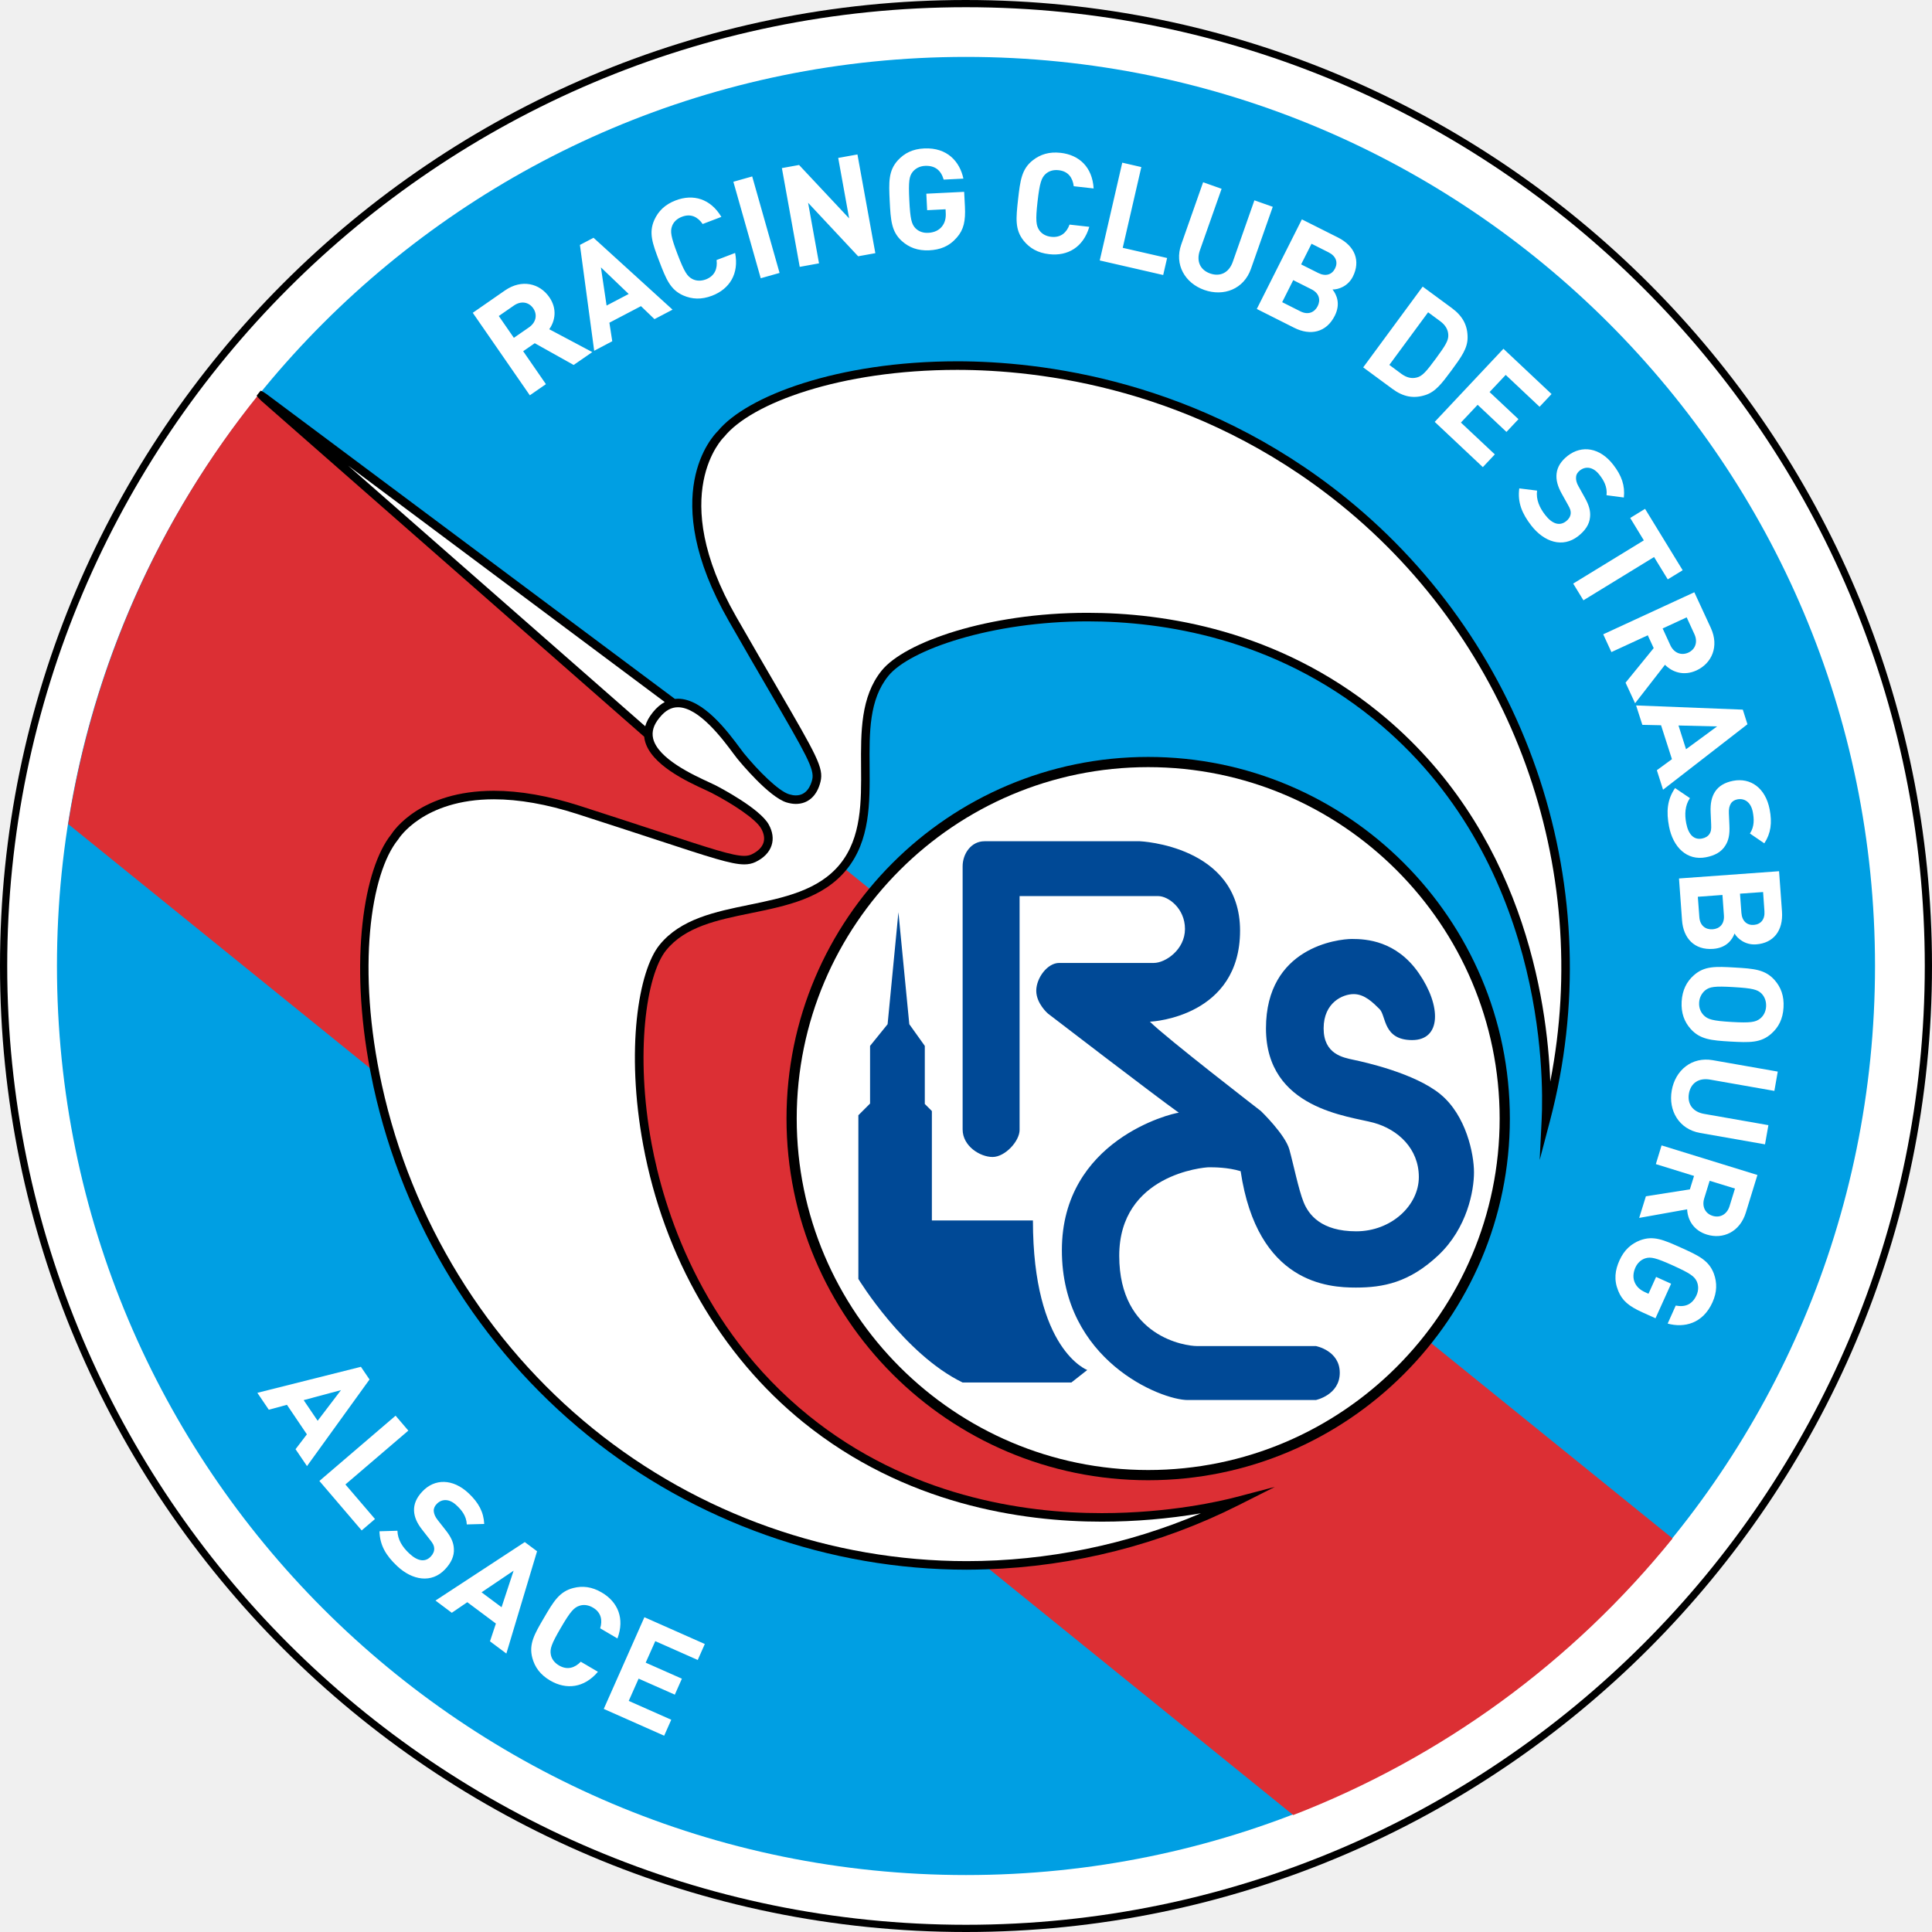
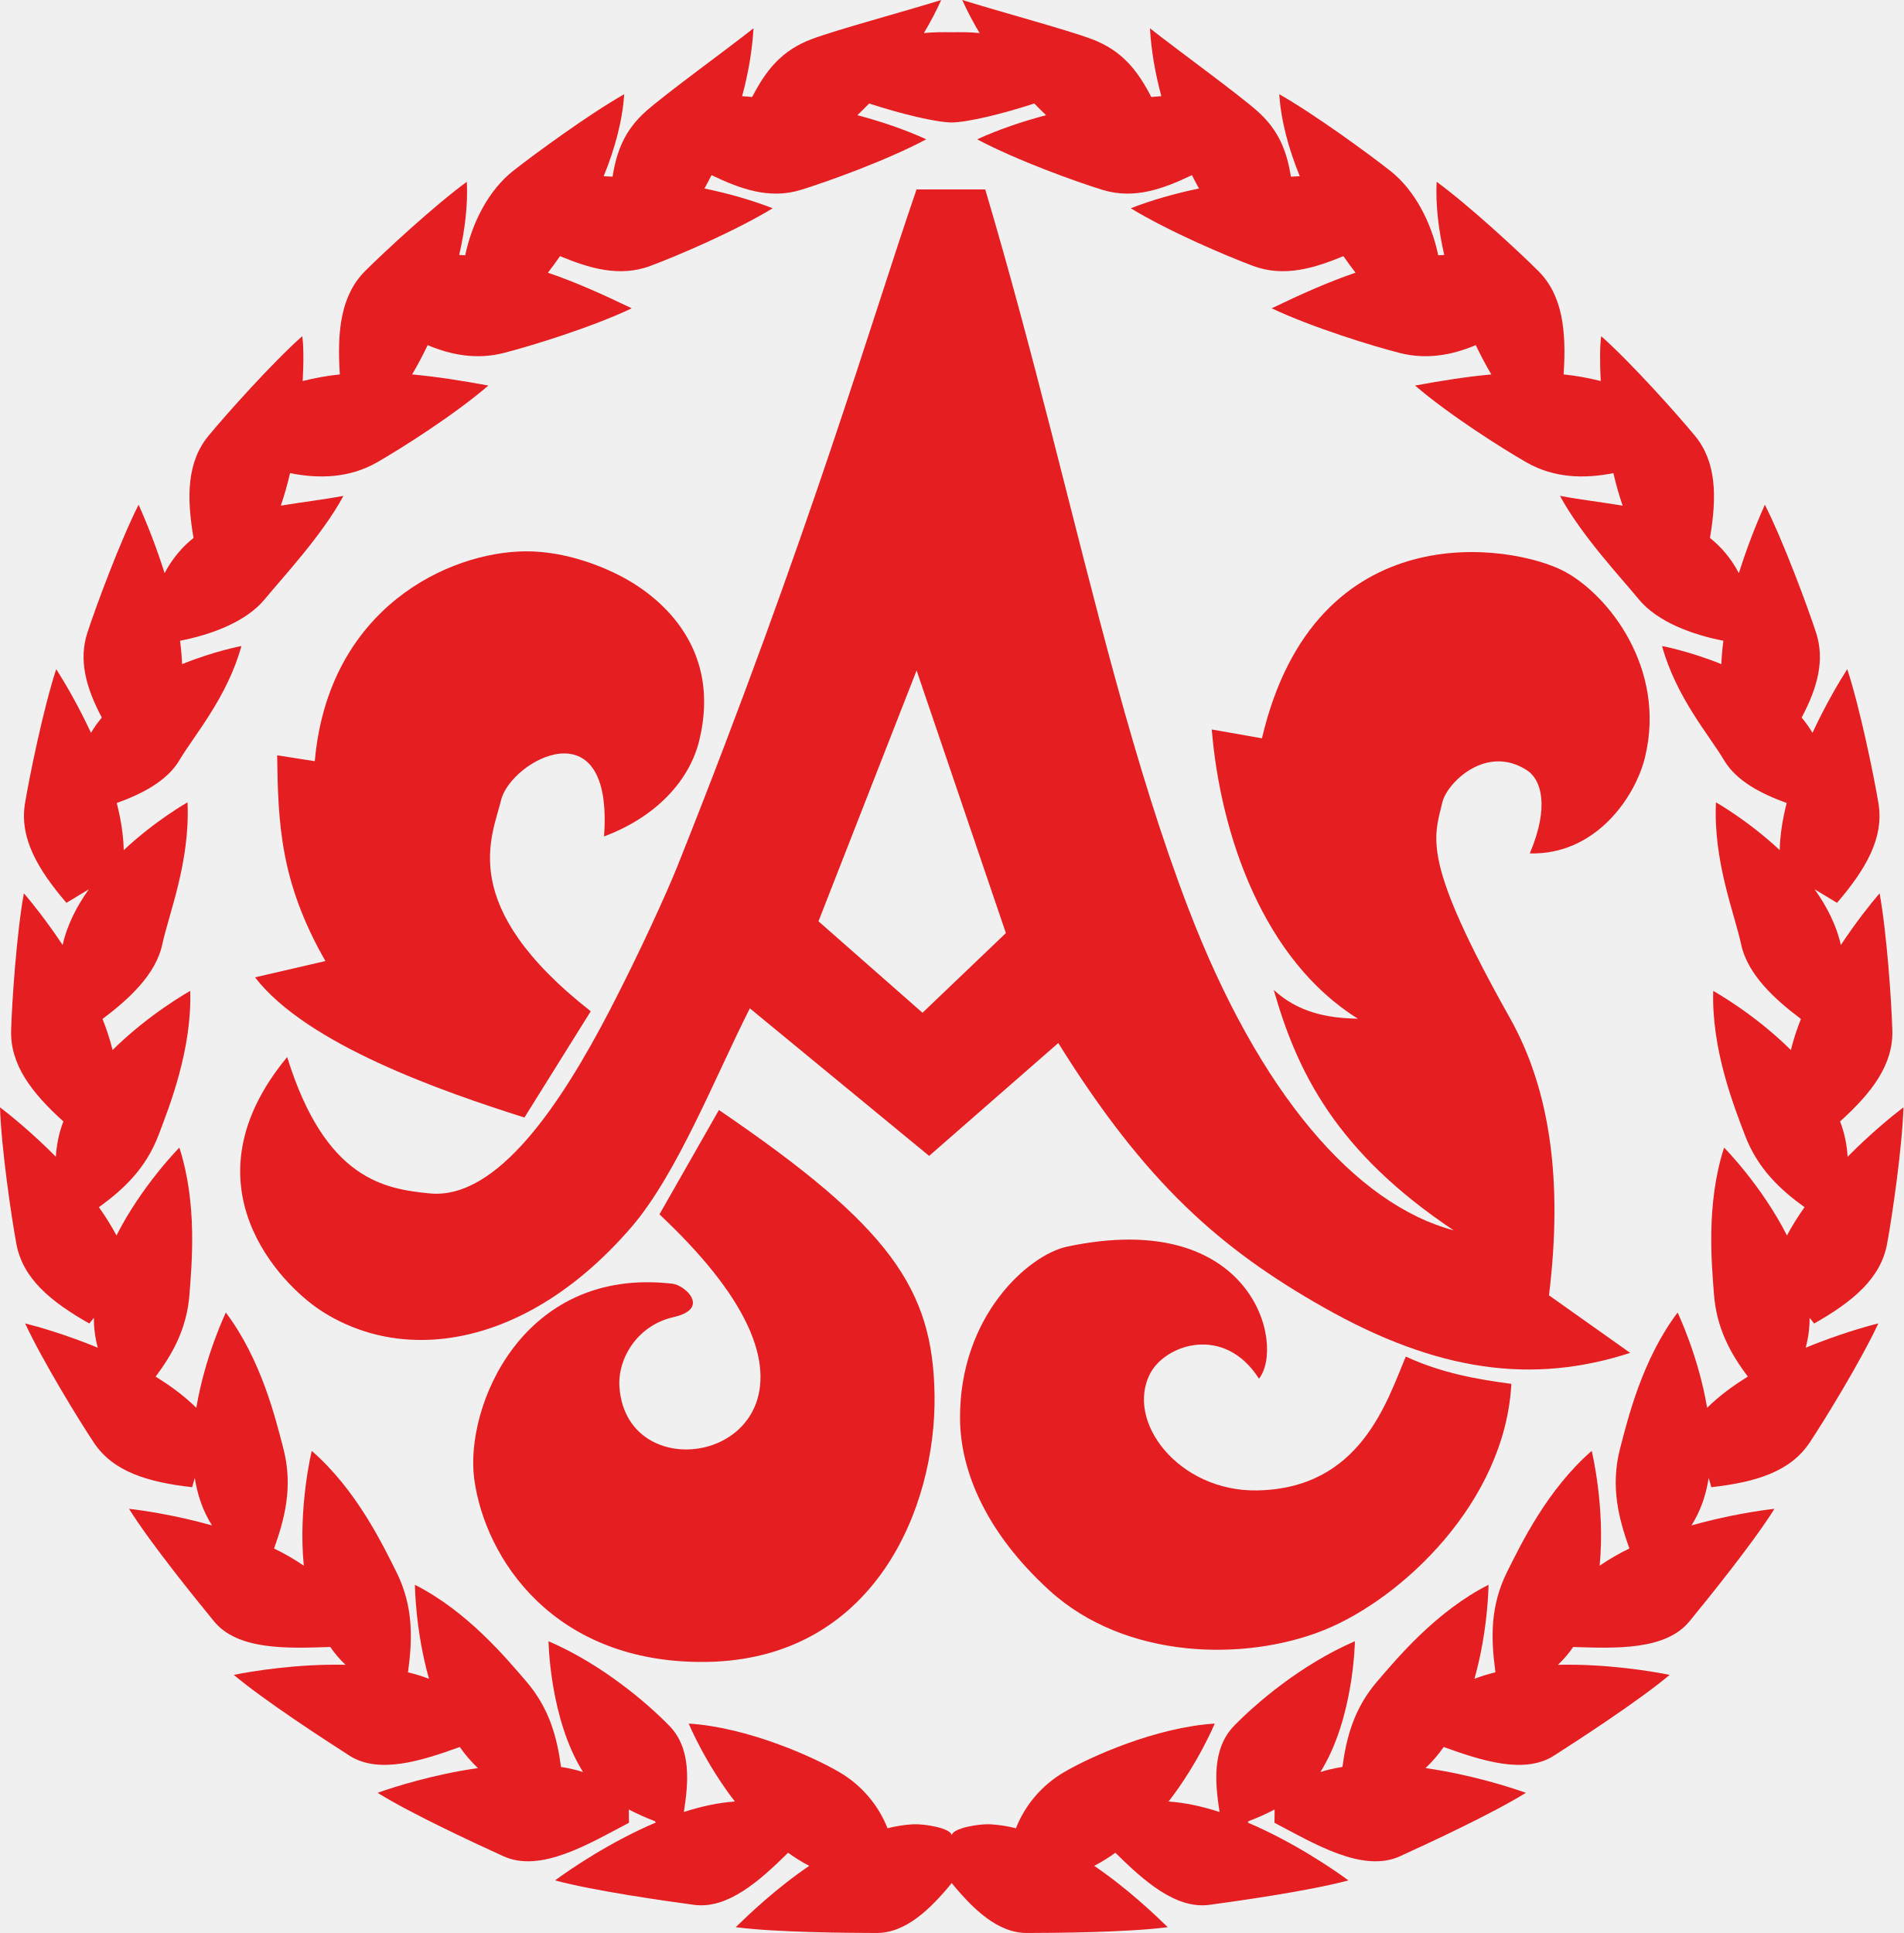
- <svg xmlns="http://www.w3.org/2000/svg" xml:space="preserve" viewBox="0 0 700 700">
-   <g transform="matrix(1.24798 0 0 -1.24804 -48.17 1352.503)" data-source="https://football-logos.cc">
-     <path d="M319.043 1083.702c-154.63 0-280.445-125.81-280.445-280.432 0-154.639 125.815-280.448 280.445-280.448 154.646 0 280.461 125.81 280.461 280.448 0 154.623-125.815 280.431-280.461 280.431" style="fill:#000;fill-opacity:1;fill-rule:nonzero;stroke:none" />
-     <path d="M319.043 1081.607c-153.475 0-278.35-124.87-278.35-278.337 0-153.484 124.875-278.353 278.35-278.353 153.491 0 278.367 124.869 278.367 278.353 0 153.468-124.876 278.337-278.367 278.337" style="fill:#fff;fill-opacity:1;fill-rule:nonzero;stroke:none" />
-     <circle cx="319.048" cy="-803.269" r="263.913" style="opacity:1;fill:#009fe3;fill-opacity:1;fill-rule:nonzero;stroke:none;stroke-width:.087;stroke-linecap:round;stroke-linejoin:round;stroke-miterlimit:4;stroke-dasharray:none;stroke-dashoffset:0;stroke-opacity:1" transform="scale(1 -1)" />
+ <svg xmlns="http://www.w3.org/2000/svg" xml:space="preserve" viewBox="0 0 195.37 198.44">
+   <g style="fill:#e51e21;fill-opacity:1;stroke-width:.671" data-source="https://football-logos.cc">
+     <path d="M-7.38 133.47c-3.033 8.78-7.326 23.692-16.442 46.546-.702 1.759-2.56 5.877-4.633 9.879-3.357 6.483-7.773 13.155-12.44 12.687-3.042-.306-7.175-.899-9.803-9.387-7.257 8.766-.423 15.674 2.338 17.466 5.869 3.806 14.35 2.38 21.36-5.765 3.13-3.635 5.762-10.336 8.145-15.054L-6.514 200l8.888-7.77c6.012 9.658 11.16 14.174 18.272 18.203 7.847 4.444 14.387 5.302 21.088 3.127l-5.587-3.961c.969-7.934.067-14.183-2.693-19.098-6.083-10.834-5.248-12.328-4.647-14.841.32-1.335 3.025-4.042 5.84-2.195.942.617 1.568 2.432.18 5.712 4.526.12 7.258-3.862 7.928-6.615 1.496-6.149-2.563-11.227-5.577-12.813-3.54-1.863-17.12-4.109-20.787 11.506l-3.454-.61c.607 7.32 3.582 15.878 10.056 19.908-2.16-.026-4.168-.471-5.79-1.98 1.587 5.57 4.242 11.12 12.392 16.556-6.784-1.817-13.398-9.44-18.27-22.168-3.7-9.664-6.376-20.888-9.458-32.907-1.382-5.391-2.846-10.942-4.52-16.584Zm.003 33.112 6.145 18.08-5.739 5.485-7.16-6.297z" style="fill:#e51e21;fill-opacity:1;stroke:none;stroke-width:.034;stroke-linecap:square" transform="matrix(1.49128 0 0 1.49128 105.08 -179.593)" />
+     <path d="M-34.258 158.382c-5.306.02-13.606 3.896-14.54 14.447l-2.59-.406c.064 4.712.212 8.736 3.322 14.163l-4.846 1.123c3.57 4.631 12.933 7.874 18.543 9.65l4.564-7.315c-9.283-7.28-6.776-12.024-6.17-14.537.655-2.72 7.758-6.637 7.085 2.502 3.612-1.353 5.887-3.862 6.557-6.615 1.497-6.149-2.36-9.704-5.373-11.29-1.217-.64-3.773-1.732-6.552-1.722M-20.982 196.842l-4.094 7.182c2.897 2.723 4.972 5.278 6.084 7.68 4.238 9.155-8.323 11.48-8.838 4.207-.136-1.922 1.197-4.239 3.723-4.812 2.562-.582.804-2.197-.071-2.299-10.358-1.206-14.306 8.512-13.647 13.431.734 5.485 5.482 12.724 15.91 12.605 11.585-.132 15.89-10.569 15.773-18.387-.109-7.276-3.023-11.567-14.84-19.607M16.188 215.337c-2.383-3.735-6.4-2.365-7.463-.403-1.799 3.318 1.932 8.191 7.34 8.094 7.133-.127 8.923-6.15 10.23-9.214 2.42 1.123 4.841 1.559 7.262 1.879-.43 8.136-7.534 14.792-12.894 16.95-5.366 2.162-13.632 2.07-18.899-2.73-4.312-3.93-6.133-8.169-6.152-11.836-.037-7.07 4.727-11.268 7.371-11.83 12.777-2.718 15.035 6.77 13.205 9.09" style="fill:#e51e21;fill-opacity:1;stroke:none;stroke-width:.034;stroke-linecap:square" transform="matrix(1.49128 0 0 1.49128 105.08 -179.593)" />
  </g>
-   <path d="M113.557 968.45a263.783 263.795 0 0 1-55.19-124.49l355.075-287.243a263.783 263.795 0 0 1 109.956 80.185z" style="opacity:1;fill:#dc2f34;fill-opacity:1;fill-rule:nonzero;stroke:none;stroke-width:.1;stroke-linecap:round;stroke-linejoin:round;stroke-miterlimit:4;stroke-dasharray:none;stroke-dashoffset:0;stroke-opacity:1" transform="matrix(1.25 0 0 -1.25 -48.247 1353.528)" />
-   <path d="m130.818 671.235-4.058 5.994 10.832 2.903zm12.564 15.67-30.069-7.554 3.328-4.907 5.263 1.426 5.79-8.573-3.294-4.313 3.328-4.906 18.15 25.144zm13.766-18.522-3.701 4.33-22.123-18.948 12.275-14.363 3.871 3.311-8.59 10.034zm13.219-34.267c-.084 1.765-.798 3.395-2.478 5.483l-2.174 2.768c-.78.95-1.12 1.85-1.188 2.631-.051.832.305 1.511.849 2.071 1.375 1.46 3.565 1.698 5.755-.373 1.41-1.307 2.887-3.039 2.989-5.552l5.06.136c-.17 3.464-1.614 6.163-4.534 8.913-4.584 4.313-9.881 4.296-13.43.51-1.698-1.783-2.496-3.667-2.41-5.603.084-1.817.831-3.582 2.461-5.62l2.156-2.767c.934-1.154 1.189-1.732 1.24-2.513.034-.865-.323-1.663-1.002-2.376-1.596-1.698-3.803-1.427-6.265.916-1.953 1.817-3.345 3.973-3.413 6.57l-5.212-.152c.102-4.075 1.901-7.063 5.11-10.085 4.466-4.21 10.052-5.076 13.923-.968 1.8 1.902 2.716 3.905 2.563 6.01m13.848-17.008-5.807 4.33 9.305 6.281zm6.74 18.913-25.926-16.977 4.737-3.549 4.5 3.073 8.302-6.196-1.715-5.162 4.754-3.548 8.914 29.694zm26.903-27.977c2.156 5.79.136 10.594-4.567 13.344-2.887 1.698-5.57 1.987-8.286 1.29-3.973-1.035-5.67-3.836-8.472-8.64-2.818-4.789-4.431-7.64-3.396-11.614.73-2.716 2.292-4.906 5.196-6.604 4.652-2.733 9.864-2.173 13.854 2.547l-4.975 2.92c-1.697-1.766-3.888-2.513-6.316-1.087-1.34.781-2.156 1.919-2.377 3.141-.305 1.613.102 3.022 2.92 7.827 2.802 4.805 3.838 5.857 5.383 6.367 1.188.407 2.564.254 3.905-.527 2.445-1.426 2.818-3.684 2.122-6.027zm-3.973-20.458 17.539-7.776 2.054 4.635-12.343 5.467 2.869 6.468 10.51-4.651 2.054 4.634-10.51 4.652 2.785 6.248 12.326-5.467 2.055 4.635-17.54 7.776zM183.407 991.96l4.414 3.056c2.038 1.409 4.296 1.035 5.586-.815 1.274-1.85.832-4.092-1.205-5.518l-4.415-3.056zm13.685-19.78-6.605 9.56 3.362 2.325 11.29-6.316 5.416 3.735-12.496 6.639c1.732 2.444 2.343 5.942.017 9.303-2.767 4.007-7.963 5.331-12.852 1.97l-9.372-6.503 16.57-23.955zm24.031 26.175-6.418-3.361-1.647 11.086zm-4.771-13.718-.832 5.382 9.168 4.805 3.922-3.77 5.247 2.751-22.938 20.866-3.956-2.072 4.143-30.73zm20.591 13.3c2.581-1.12 5.264-1.273 8.388-.084 5.042 1.935 7.878 6.332 6.69 12.41l-5.383-2.054c.306-2.428-.475-4.601-3.107-5.62-1.46-.543-2.852-.458-3.939.12-1.443.763-2.292 1.969-4.279 7.164-1.986 5.195-2.156 6.672-1.596 8.2.425 1.171 1.41 2.156 2.87 2.7 2.631 1.018 4.635-.103 6.01-2.106l5.433 2.071c-3.175 5.297-8.183 6.723-13.26 4.788-3.14-1.205-5.026-3.107-6.197-5.653-1.68-3.753-.56-6.826 1.426-12.02 1.987-5.196 3.192-8.235 6.944-9.916m27.982 6.53-7.945 28.013-5.467-1.545 7.945-28.013zm11.455 2.781-3.174 17.589 14.533-15.535 4.992.9-5.195 28.658-5.586-1.001 3.175-17.555-14.534 15.5-4.991-.9 5.178-28.675zm24.056 6.467c2.105-1.868 4.601-2.836 7.912-2.683 3.107.153 5.756 1.07 8.048 3.718 2.02 2.31 2.546 4.805 2.343 9.016l-.221 4.244-10.985-.543.238-4.788 5.348.272.05-1.07c.086-1.511-.22-2.835-1.103-3.939-.849-1.07-2.207-1.749-3.973-1.833-1.545-.085-2.801.424-3.701 1.324-1.12 1.171-1.528 2.58-1.8 8.15-.272 5.55-.017 6.96.985 8.233.815.985 2.003 1.647 3.548 1.732 2.904.136 4.652-1.24 5.45-3.99l5.722.289c-1.019 4.856-4.635 9.1-11.41 8.76-3.31-.153-5.721-1.375-7.623-3.446-2.75-3.04-2.631-6.316-2.36-11.868.289-5.551.493-8.828 3.532-11.578m42.767-3.807c5.365-.61 9.898 2.004 11.647 7.946l-5.739.645c-.832-2.292-2.53-3.87-5.33-3.548-1.546.17-2.751.883-3.447 1.901-.917 1.342-1.138 2.819-.51 8.336.628 5.535 1.155 6.91 2.343 8.014.934.849 2.258 1.273 3.786 1.086 2.819-.305 4.075-2.224 4.38-4.652l5.774-.645c-.374 6.18-4.16 9.728-9.576 10.34-3.328.373-5.892-.442-8.099-2.173-3.226-2.547-3.633-5.807-4.262-11.325-.61-5.534-.95-8.777 1.613-12.003 1.766-2.173 4.092-3.548 7.42-3.922m34.237-1.105-12.887 2.954 5.4 23.446-5.536 1.274-6.536-28.387 18.421-4.227zm10.808-9.283c5.637-1.987 11.46.271 13.515 6.095l6.35 18.047-5.331 1.884-6.282-17.877c-1.12-3.158-3.667-4.38-6.57-3.362-2.887 1.02-4.076 3.566-2.972 6.724l6.299 17.86-5.365 1.902-6.35-18.065c-2.054-5.823 1.07-11.222 6.706-13.208m31.103.192c2.31-1.155 2.683-3.141 1.8-4.89s-2.717-2.665-5.009-1.51l-5.297 2.665 3.209 6.4zm.017 13.225 4.958-2.496c2.156-1.086 2.767-2.903 1.868-4.685-.9-1.8-2.717-2.394-4.873-1.308l-4.975 2.496zm-4.991-24.414c4.635-2.326 9.287-1.375 11.732 3.498 1.748 3.463.56 6.112-.646 7.64 1.63-.034 4.466.866 5.909 3.752 2.241 4.465.713 8.811-4.363 11.358l-10.442 5.246-13.09-26.01zm38.838 4.52 3.497-2.58c1.545-1.138 2.292-2.463 2.36-3.974.102-1.646-.9-3.191-3.616-6.892-2.717-3.685-3.905-5.094-5.518-5.484-1.46-.39-2.954-.068-4.5 1.07l-3.48 2.58zm-.781-24.024c2.937.951 4.737 3.328 7.606 7.199 2.852 3.888 4.601 6.333 4.635 9.406.034 3.565-1.375 6.281-4.567 8.641l-8.472 6.231-17.267-23.446 8.455-6.23c3.192-2.36 6.214-2.904 9.61-1.8m16.669-20.932 3.48 3.7-9.847 9.237 4.856 5.16 8.37-7.877 3.481 3.701-8.387 7.878 4.686 4.974 9.83-9.252 3.48 3.7-13.972 13.141-19.95-21.222zm24.672-10.873c.747-1.29.9-1.884.831-2.665-.118-.866-.577-1.596-1.358-2.19-1.85-1.426-3.99-.815-6.061 1.867-1.63 2.105-2.683 4.448-2.343 7.046l-5.162.645c-.543-4.04.764-7.266 3.464-10.764 3.77-4.855 9.134-6.587 13.6-3.124 2.071 1.613 3.294 3.43 3.48 5.535.187 1.766-.271 3.48-1.596 5.806l-1.714 3.073c-.629 1.07-.832 2.004-.748 2.785.068.832.527 1.443 1.138 1.918 1.579 1.223 3.786 1.12 5.637-1.273 1.188-1.511 2.36-3.447 2.071-5.942l5.026-.662c.373 3.446-.628 6.35-3.073 9.507-3.854 4.991-9.1 5.79-13.21 2.615-1.935-1.511-3.022-3.226-3.242-5.162-.204-1.816.271-3.684 1.545-5.942zm1.558-22.931 2.971-4.856 20.51 12.563 3.973-6.485 4.33 2.649L516.2 935.98l-4.313-2.648 3.956-6.503zm32.947-9.804 2.241-4.872c1.053-2.258.289-4.414-1.749-5.365-2.054-.934-4.177-.119-5.23 2.14l-2.24 4.872zm-21.851-10.084 10.56 4.873 1.715-3.718-8.167-10.034 2.768-5.976 8.676 11.17c2.105-2.138 5.45-3.344 9.168-1.629 4.415 2.054 6.622 6.944 4.143 12.326l-4.788 10.356-26.452-12.207zm30.681-21.584-9.015-6.62-2.19 6.892zm-21.698.459 5.433-.119 3.158-9.847-4.38-3.209 1.8-5.653 24.5 18.998-1.342 4.244-30.986 1.222zm26.344-16.249c-2.411-.476-4.16-1.511-5.23-3.141-.985-1.528-1.409-3.396-1.29-5.993l.153-3.515c.068-1.494-.051-2.105-.476-2.767-.475-.713-1.222-1.155-2.19-1.341-2.292-.442-3.922 1.07-4.567 4.414-.51 2.597-.374 5.178 1.07 7.317l-4.313 2.92c-2.31-3.361-2.58-6.842-1.749-11.171 1.172-6.027 5.196-9.983 10.73-8.913 2.581.492 4.5 1.579 5.603 3.378.951 1.477 1.325 3.21 1.189 5.892l-.153 3.514c-.068 1.24.17 2.156.577 2.818.459.713 1.138 1.053 1.902 1.206 1.97.373 3.888-.696 4.465-3.668.357-1.901.544-4.142-.832-6.247l4.177-2.853c1.902 2.904 2.31 5.943 1.545 9.881-1.205 6.18-5.518 9.253-10.611 8.269m-3.089-33.136.425-5.925c.186-2.564-1.308-3.905-3.277-4.04-1.953-.136-3.667.967-3.854 3.53l-.442 5.909zm11.8.85.39-5.552c.188-2.394-1.069-3.837-3.072-3.99-1.987-.153-3.447 1.103-3.617 3.514l-.407 5.552zm-23.532-8.218c.374-5.178 3.583-8.693 9.016-8.285 3.87.272 5.552 2.648 6.23 4.465.799-1.41 3.04-3.395 6.266-3.158 4.974.357 7.912 3.905 7.504 9.576l-.849 11.663-29.05-2.105zm22.637-28.553c-1.29-.985-2.7-1.273-8.251-.95-5.552.322-6.876.763-8.048 1.9-.883.867-1.477 2.174-1.375 3.736a4.94 4.94 0 0 0 1.8 3.582c1.29.985 2.648 1.24 8.217.9 5.552-.323 6.927-.73 8.082-1.85.9-.917 1.426-2.225 1.341-3.77-.085-1.562-.78-2.784-1.766-3.548m-7.334 14.855c-5.552.323-8.829.476-11.885-2.258-2.088-1.85-3.328-4.278-3.532-7.622-.186-3.345.781-5.875 2.615-7.946 2.734-3.056 5.993-3.345 11.562-3.667 5.552-.306 8.83-.425 11.885 2.309 2.072 1.85 3.328 4.227 3.515 7.572.204 3.361-.764 5.908-2.598 7.98-2.733 3.072-6.01 3.31-11.562 3.632m-18.294-35.697c-1.036-5.874 2.139-11.256 8.217-12.325l18.863-3.311.985 5.569-18.676 3.276c-3.294.578-4.924 2.886-4.398 5.925.543 3.022 2.853 4.601 6.146 4.024l18.66-3.277.984 5.603-18.863 3.31c-6.078 1.07-10.883-2.902-11.918-8.794m9.428-31.323 1.579 5.11 7.351-2.258-1.579-5.127c-.747-2.377-2.75-3.464-4.89-2.802-2.156.662-3.191 2.683-2.461 5.077m-14.042 9.949 11.087-3.43-1.205-3.905-12.768-2.003-1.952-6.282 13.922 2.496c.136-3.005 1.817-6.13 5.739-7.335 4.635-1.443 9.559.73 11.307 6.384l3.362 10.917-27.828 8.59zm7.354-24.279c-5.077 2.292-8.065 3.6-11.919 2.157-2.615-1.019-4.635-2.802-5.993-5.824-1.274-2.835-1.681-5.62-.357-8.862 1.138-2.852 3.107-4.448 6.944-6.197l3.871-1.748 4.534 10.033L519.4 713l-2.207-4.89-.968.442c-1.375.628-2.428 1.494-3.005 2.8-.56 1.24-.543 2.751.17 4.364.645 1.41 1.68 2.292 2.886 2.683 1.562.475 3.005.186 8.065-2.106 5.076-2.292 6.197-3.158 6.893-4.635.492-1.171.543-2.546-.085-3.955-1.205-2.649-3.226-3.566-6.044-3.022l-2.343-5.23c4.788-1.307 10.204-.033 13.005 6.163 1.359 3.022 1.359 5.705.408 8.336-1.46 3.854-4.415 5.23-9.491 7.522" style="fill:#fff;fill-opacity:1;fill-rule:nonzero;stroke:none" transform="matrix(1.24798 0 0 -1.24804 -48.17 1352.503)" />
-   <path d="m114.39 967.405 111.242-97.587c.034-.357.085-.714.17-1.053 1.664-7.063 12.411-12.02 17.573-14.38.764-.374 1.392-.662 1.816-.866 5.841-3.022 12.853-7.538 14.415-10.39.815-1.477 1.036-2.853.645-4.075-.441-1.358-1.613-2.513-3.412-3.378-.646-.306-1.325-.442-2.174-.442-3.327 0-9.745 2.105-25.23 7.199-6.027 1.97-13.446 4.414-22.598 7.351-8.998 2.886-17.352 4.346-24.84 4.346-21.273 0-29.083-11.51-29.83-12.682-7.895-9.847-12.276-36.213-6.079-68.607.306-1.545.611-3.09.951-4.651 8.727-39.847 30.799-75.772 62.175-101.17 31.054-25.16 70.138-39.015 110.037-39.015 1.868 0 3.719.051 5.586.102 25.468.815 50.715 7.216 73.381 18.642l10.527 5.297-11.393-2.988c-4.142-1.087-19.151-4.635-38.88-4.635-22.87 0-56.216 4.923-85.13 28.335-31.665 25.637-42.14 60.458-45.57 78.93-4.805 25.941-1.63 48.895 4.21 56.127 5.586 6.893 14.84 8.795 24.653 10.798 10.306 2.105 20.985 4.295 27.777 12.682l.017.017c6.791 8.404 6.723 19.287 6.638 29.83-.085 10-.153 19.456 5.45 26.35 6.163 7.605 30.001 15.822 57.795 15.822 21.936 0 54.11-4.89 82.906-28.2 49.984-40.491 49.56-104.038 48.965-116.364l-.577-11.8 3.005 11.426c17.505 66.485-5.704 137.4-59.119 180.66-42.734 34.6-89.136 39.778-112.991 39.778-34.789 0-61.258-10.187-69.493-20.254-1.392-1.342-17.844-18.472 3.21-55.195 4.787-8.37 8.709-15.11 11.901-20.593 10.51-18.082 13.005-22.377 12.292-25.382-.407-1.715-1.579-4.601-4.754-4.601-.61 0-1.273.119-1.952.323-3.124.95-9.016 6.859-13.158 11.935-.29.373-.697.917-1.206 1.596-3.43 4.618-10.577 14.21-17.912 14.21-.306 0-.611-.017-.9-.05l-118.577 88.52c-.255.187-1.412.959-1.701.942-.373-.459-.747-.934-1.12-1.393.035-.341 1.122-1.258 1.259-1.467" style="fill:#000;fill-opacity:1;fill-rule:nonzero;stroke:none" transform="matrix(1.24798 0 0 -1.24804 -48.17 1352.503)" />
-   <path d="m228.04 876.783.17.221c1.035 1.274 2.173 2.241 3.378 2.886l-91.921 68.64 86.25-75.668c.374 1.324 1.087 2.631 2.123 3.921" style="fill:#fff;fill-opacity:1;fill-rule:nonzero;stroke:none" transform="matrix(1.24798 0 0 -1.24804 -48.17 1352.503)" />
-   <path d="M235.427 878.38c-1.952 0-3.684-.968-5.28-2.938l-.17-.203c-1.647-2.038-2.207-3.956-1.766-5.909 1.376-5.89 11.766-10.662 16.198-12.699.815-.373 1.477-.696 1.935-.917 1.308-.679 12.853-6.723 15.434-11.375 1.154-2.071 1.443-4.16.832-6.044-.646-2.02-2.275-3.7-4.703-4.855-.985-.459-2.02-.68-3.226-.68-3.736 0-9.814 1.987-26.011 7.318-6.028 1.97-13.43 4.397-22.599 7.351-8.743 2.801-16.842 4.228-24.075 4.228-20.56 0-27.675-11.46-27.743-11.58l-.102-.135c-7.946-9.796-12.105-37.402-4.686-71.221 8.608-39.303 30.375-74.736 61.31-99.778 30.612-24.804 69.136-38.454 108.475-38.454 23.311 0 46.623 4.788 67.998 13.888a173 173 0 0 0-28.761-2.428c-23.295-.017-57.217 5.008-86.709 28.879-23.923 19.371-40.409 47.928-46.436 80.406-5.128 27.64-1.41 50.576 4.72 58.131 6.13 7.59 16.265 9.66 26.062 11.664 9.898 2.037 20.136 4.126 26.367 11.833 6.248 7.708 6.18 18.15 6.096 28.251-.068 10-.153 20.356 5.993 27.928 6.673 8.234 30.833 16.757 59.73 16.757 22.327 0 55.112-4.991 84.468-28.76 41.937-33.955 49.034-83.784 49.9-107.315 12.224 62.341-10.952 127.06-60.75 167.382-42.14 34.125-87.897 39.218-111.429 39.218-34.076 0-59.815-9.745-67.608-19.388l-.119-.119c-.17-.17-16.842-16.553 3.6-52.223 4.788-8.353 8.71-15.093 11.902-20.577 11.443-19.694 13.497-23.225 12.547-27.215-.985-4.126-3.6-6.486-7.165-6.486-.866 0-1.766.153-2.683.425-5.11 1.562-13.413 11.596-14.347 12.75-.305.374-.747.95-1.273 1.664-2.937 3.956-9.848 13.225-15.926 13.225" style="fill:#fff;fill-opacity:1;fill-rule:nonzero;stroke:none" transform="matrix(1.24798 0 0 -1.24804 -48.17 1352.503)" data-source="https://football-logos.cc" />
-   <path d="M476.947 758.974c0 57.88-47.103 104.98-105.003 104.98s-105.003-47.1-105.003-104.98c0-57.897 47.103-104.997 105.003-104.997s105.003 47.1 105.003 104.997" style="fill:#000;fill-opacity:1;fill-rule:nonzero;stroke:none" transform="matrix(1.24798 0 0 -1.24804 -48.17 1352.503)" />
-   <path d="M371.944 860.993c-56.267 0-102.04-45.772-102.04-102.019 0-56.264 45.773-102.035 102.04-102.035s102.04 45.771 102.04 102.035c0 56.247-45.773 102.019-102.04 102.019" style="fill:#fff;fill-opacity:1;fill-rule:nonzero;stroke:none" transform="matrix(1.24798 0 0 -1.24804 -48.17 1352.503)" />
-   <path d="M432.253 709.907c7.93 0 15.518 1.46 23.923 9.372 8.404 7.928 10.357 18.76 10.357 24.09 0 5.332-2.275 16.486-9.712 22.632s-22.14 9.372-25.213 10.017c-3.073.662-8.727 1.63-8.727 9.134 0 7.521 5.569 9.949 8.727 9.949s5.569-2.428 7.521-4.363c1.936-1.936.968-8.982 9.457-8.982s8.49 9.95 1.936 19.406c-6.537 9.456-15.28 9.949-19.406 9.949-4.11 0-24.976-2.428-24.976-25.96 0-23.513 24.246-25.449 31.292-27.401 7.029-1.935 13.09-7.504 13.09-15.755s-7.997-15.755-18.184-15.755-13.82 4.838-15.28 8.488c-1.46 3.634-2.92 10.9-4.126 15.263s-8.252 11.155-8.252 11.155-27.64 21.34-32.242 25.958c1.206 0 26.18 1.698 26.18 26.434 0 24.72-29.083 25.942-29.083 25.942h-45.112c-3.888 0-6.35-3.633-6.35-7.283v-76.382c0-4.84 5.06-7.997 8.693-7.997s7.844 4.601 7.844 7.844v67.893h40.256c2.903 0 7.76-3.565 7.76-9.541 0-5.993-5.655-9.864-9.05-9.864h-27.488c-3.396 0-6.639-4.363-6.639-8.082 0-3.718 3.396-6.62 3.396-6.62s31.376-24.092 37.997-28.778c-2.105-.17-33.956-7.928-33.956-39.931s28.778-43.48 36.537-43.48h37.2s6.944 1.443 6.944 7.912-6.944 7.758-6.944 7.758H386.02c-3.073 0-22.48 2.581-22.48 26.197 0 23.599 24.568 25.704 26.028 25.704s5.501 0 9.22-1.137c4.855-32.648 25.535-33.786 33.464-33.786" style="fill:#004996;fill-opacity:1;fill-rule:nonzero;stroke:none" transform="matrix(1.24798 0 0 -1.24804 -48.17 1352.503)" />
-   <path d="M338.483 729.389h-29.339v31.765l-2.054 2.054v16.86l-4.5 6.298-3.158 32.495-3.14-32.495-5.094-6.299v-16.74l-3.396-3.395v-47.52s13.26-21.817 30.273-30.068h31.563l4.618 3.633s-15.773 5.823-15.773 43.412" style="fill:#004996;fill-opacity:1;fill-rule:nonzero;stroke:none" transform="matrix(1.24798 0 0 -1.24804 -48.17 1352.503)" data-source="https://football-logos.cc" />
+   <path d="M182.564 109.865c-3.82 1.194-10.624 3.02-13.28 4.01-3.134 1.17-4.722 3.248-6.123 5.946q-.519-.047-1.03-.085c.628-2.314 1.032-4.653 1.17-6.967-3.145 2.474-8.857 6.6-10.987 8.47-2.24 1.966-3.075 4.17-3.478 6.762a69 69 0 0 0-.915-.046c1.151-2.819 1.933-5.71 2.105-8.416-3.592 2.038-9.19 6.127-11.415 7.883-2.477 1.955-4.201 5.277-4.901 8.65q-.307-.02-.616-.031c.597-2.622.901-5.208.78-7.513-3.332 2.44-8.42 7.148-10.428 9.15-2.488 2.481-2.907 6.118-2.604 10.624a27 27 0 0 0-3.813.68c.116-2.153.08-3.849-.05-4.605-3.123 2.782-7.784 8.008-9.607 10.212-2.202 2.663-2.286 6.206-1.549 10.5-1.155.917-2.162 2.091-2.97 3.614a65 65 0 0 0-2.668-7.023c-1.887 3.732-4.364 10.409-5.253 13.128-.916 2.803-.163 5.636 1.48 8.722a11.5 11.5 0 0 0-1.113 1.565c-1.389-2.982-2.841-5.404-3.57-6.536-1.3 3.976-2.736 10.951-3.202 13.773-.583 3.534 1.273 6.739 4.252 10.218l2.306-1.398c-1.242 1.734-2.237 3.66-2.697 5.725-1.622-2.444-3.173-4.372-3.976-5.309-.75 4.115-1.23 11.22-1.31 14.08-.098 3.497 2.07 6.37 5.362 9.34a12 12 0 0 0-.769 3.63c-2.377-2.404-4.64-4.245-5.735-5.078.134 4.18 1.161 11.228 1.685 14.04.656 3.52 3.494 5.9 7.481 8.155l.469-.581c-.001 1.03.124 2.057.403 3.066-3.207-1.324-6.099-2.155-7.46-2.498 1.764 3.793 5.476 9.87 7.061 12.251 1.985 2.98 5.53 4.056 10.082 4.566l.269-.954c.274 1.734.827 3.4 1.772 4.88-3.677-1.041-7.016-1.537-8.522-1.707 2.279 3.633 6.872 9.281 8.72 11.544 2.44 2.99 7.552 2.788 11.938 2.64.453.659.972 1.273 1.565 1.83-4.939-.116-9.625.66-11.468 1.036 3.29 2.75 9.405 6.702 11.862 8.283 3.029 1.948 7.41.534 11.334-.88a14 14 0 0 0 1.864 2.165c-4.55.644-8.64 1.942-10.3 2.538 3.647 2.255 10.261 5.296 12.918 6.51 3.818 1.748 8.808-1.294 12.884-3.436l-.016-1.363c.909.477 1.815.877 2.596 1.166.12.045.156.11.153.183-4.678 1.99-8.769 4.783-10.32 5.932 4.143 1.106 11.353 2.11 14.247 2.506 3.474.477 6.767-2.478 9.671-5.345.634.454 1.367.93 2.174 1.344-3.509 2.386-6.323 5.108-7.548 6.297 4.253.547 11.533.585 14.455.594 2.976.01 5.494-2.414 7.715-5.12 2.222 2.706 4.74 5.13 7.716 5.12 2.921-.009 10.201-.047 14.455-.594-1.225-1.189-4.04-3.911-7.548-6.297.807-.414 1.54-.89 2.174-1.344 2.904 2.867 6.197 5.822 9.67 5.345 2.895-.397 10.105-1.4 14.248-2.506-1.552-1.15-5.642-3.941-10.32-5.932-.003-.073.032-.138.153-.183.781-.29 1.687-.69 2.595-1.166l-.016 1.363c4.076 2.142 9.066 5.184 12.885 3.437 2.656-1.215 9.27-4.256 12.919-6.51-1.661-.597-5.75-1.895-10.302-2.539.693-.65 1.312-1.38 1.865-2.166 3.924 1.415 8.305 2.83 11.333.88 2.457-1.58 8.572-5.531 11.862-8.282-1.843-.377-6.528-1.152-11.468-1.036a11.2 11.2 0 0 0 1.565-1.83c4.386.148 9.499.35 11.94-2.64 1.847-2.263 6.44-7.91 8.718-11.544-1.505.17-4.844.666-8.522 1.707.946-1.48 1.499-3.146 1.773-4.88l.269.954c4.552-.51 8.096-1.585 10.081-4.566 1.586-2.38 5.298-8.458 7.061-12.25-1.36.342-4.252 1.173-7.459 2.497a11.4 11.4 0 0 0 .403-3.066l.469.581c3.987-2.255 6.824-4.635 7.48-8.155.524-2.812 1.552-9.86 1.686-14.04-1.095.833-3.358 2.674-5.735 5.079a12 12 0 0 0-.77-3.632c3.292-2.97 5.46-5.842 5.363-9.34-.08-2.86-.56-9.964-1.31-14.079-.803.937-2.354 2.865-3.976 5.31-.46-2.065-1.456-3.992-2.698-5.726l2.306 1.398c2.98-3.479 4.836-6.684 4.253-10.218-.466-2.822-1.902-9.797-3.202-13.773-.73 1.132-2.181 3.554-3.57 6.536a11.5 11.5 0 0 0-1.114-1.565c1.644-3.086 2.397-5.92 1.48-8.722-.888-2.719-3.365-9.396-5.253-13.128a65 65 0 0 0-2.667 7.023c-.809-1.523-1.816-2.697-2.97-3.615.737-4.293.652-7.836-1.55-10.499-1.822-2.204-6.484-7.43-9.606-10.212-.131.756-.166 2.452-.05 4.605a27 27 0 0 0-3.813-.68c.303-4.506-.116-8.143-2.605-10.625-2.007-2.001-7.095-6.71-10.427-9.15-.121 2.306.183 4.892.78 7.514a20 20 0 0 0-.616.031c-.7-3.373-2.424-6.695-4.901-8.65-2.225-1.756-7.823-5.845-11.415-7.883.172 2.705.954 5.597 2.104 8.416q-.455.02-.914.046c-.404-2.592-1.24-4.796-3.478-6.762-2.13-1.87-7.842-5.996-10.987-8.47.137 2.314.542 4.653 1.17 6.967q-.512.039-1.03.085c-1.401-2.698-2.99-4.776-6.124-5.946-2.655-.99-9.46-2.816-13.28-4.01a33 33 0 0 0 1.782 3.395c-.957-.098-1.932-.1-2.862-.084-.93-.017-1.904-.014-2.861.084a33 33 0 0 0 1.78-3.395m-7.394 10.625c3.266 1.067 6.79 1.921 8.474 1.95 1.685-.029 5.208-.883 8.475-1.95q.592.61 1.21 1.2c-2.495.66-4.899 1.482-7.07 2.477 4.068 2.17 10.17 4.36 12.878 5.194 3.265 1.006 6.302-.148 9.161-1.517q.351.694.725 1.372c-2.458.512-4.835 1.183-7.002 2.03 3.938 2.398 9.904 4.933 12.56 5.92 3.215 1.195 6.324.205 9.266-1.004q.613.883 1.243 1.698c-2.857.973-5.696 2.255-8.603 3.656 4.166 1.974 10.365 3.873 13.11 4.578 2.766.71 5.406.233 7.834-.8a39 39 0 0 0 1.598 3.011c-2.554.23-5.157.65-7.829 1.14 3.495 3.007 8.97 6.478 11.43 7.885 2.848 1.627 5.948 1.7 8.926 1.106.27 1.156.585 2.283.952 3.338-2.122-.352-4.31-.607-6.432-1.004v.001c2.188 4.059 6.273 8.403 8.068 10.597 1.946 2.38 5.634 3.683 8.703 4.275a27 27 0 0 0-.21 2.401c-3.3-1.338-6.085-1.857-6.085-1.857 1.435 5.256 4.915 9.262 6.353 11.705 1.284 2.18 3.9 3.494 6.438 4.407-.415 1.633-.681 3.272-.715 4.837-3.272-3.06-6.543-4.903-6.543-4.903-.296 6.048 1.927 11.485 2.58 14.563.671 3.155 3.527 5.712 6.142 7.674a24 24 0 0 0-1.034 3.19c-3.768-3.745-7.97-6.07-7.97-6.07-.177 6.052 2.13 11.833 3.241 14.777 1.325 3.508 3.675 5.646 6.133 7.429a26 26 0 0 0-1.806 2.901c-2.6-5.134-6.451-9.02-6.451-9.02-1.869 5.759-1.277 11.955-1.036 15.092.27 3.518 1.75 6.124 3.472 8.42-1.542.947-2.983 2.014-4.178 3.203-.888-5.332-3.032-9.781-3.032-9.781-3.642 4.837-5.102 10.888-5.896 13.932-1.022 3.918-.147 7.222.948 10.29a23 23 0 0 0-3.053 1.766c.595-6.011-.813-11.788-.813-11.788-4.571 3.971-7.26 9.584-8.672 12.396-1.83 3.647-1.646 7.086-1.208 10.336a18 18 0 0 0-2.155.664c1.414-5.005 1.445-9.65 1.445-9.65-5.4 2.741-9.372 7.533-11.425 9.917-2.405 2.793-3.174 5.82-3.57 8.782-.782.124-1.54.297-2.263.524 3.444-5.491 3.542-13.427 3.542-13.427-5.559 2.4-10.2 6.423-12.394 8.678-2.294 2.357-1.961 5.849-1.497 8.852-1.75-.567-3.526-.963-5.235-1.074 3.047-3.927 4.74-8.003 4.74-8.003-6.042.383-12.795 3.41-15.503 5.011a11.6 11.6 0 0 0-4.904 5.735 14 14 0 0 0-2.625-.408c-1.129-.06-3.902.385-3.964 1.145-.061-.76-2.834-1.205-3.963-1.145-.872.047-1.75.19-2.625.408a11.6 11.6 0 0 0-4.904-5.735c-2.709-1.601-9.461-4.628-15.504-5.012v.001s1.694 4.076 4.741 8.003c-1.71.11-3.485.507-5.236 1.074.465-3.003.797-6.495-1.496-8.852-2.195-2.255-6.835-6.278-12.395-8.678 0 0 .1 7.936 3.542 13.427-.722-.227-1.48-.4-2.262-.524-.396-2.961-1.166-5.99-3.57-8.782-2.053-2.384-6.026-7.176-11.425-9.916 0 0 .03 4.644 1.445 9.649a18 18 0 0 0-2.155-.664c.438-3.25.622-6.69-1.209-10.336-1.411-2.812-4.1-8.425-8.67-12.396 0 0-1.41 5.777-.814 11.788a23 23 0 0 0-3.053-1.766c1.094-3.068 1.97-6.372.948-10.29-.794-3.044-2.254-9.095-5.897-13.932 0 0-2.143 4.449-3.031 9.781-1.195-1.189-2.636-2.256-4.179-3.203 1.722-2.296 3.203-4.902 3.473-8.42.24-3.137.832-9.333-1.036-15.093 0 0-3.852 3.887-6.452 9.021a26 26 0 0 0-1.805-2.901c2.458-1.783 4.807-3.92 6.132-7.43 1.112-2.943 3.419-8.724 3.243-14.776 0 0-4.204 2.325-7.971 6.07a24 24 0 0 0-1.034-3.19c2.615-1.962 5.47-4.52 6.14-7.674.655-3.078 2.877-8.515 2.582-14.563 0 0-3.271 1.844-6.543 4.903-.034-1.565-.3-3.204-.715-4.837 2.538-.913 5.154-2.227 6.438-4.407 1.438-2.443 4.918-6.45 6.353-11.705 0 0-2.784.519-6.086 1.857a27 27 0 0 0-.21-2.4c3.07-.593 6.758-1.897 8.704-4.276 1.795-2.194 5.88-6.538 8.067-10.597-2.121.396-4.31.65-6.431 1.003.367-1.055.682-2.182.951-3.338 2.979.594 6.08.52 8.926-1.106 2.46-1.407 7.936-4.878 11.43-7.885-2.671-.49-5.274-.91-7.828-1.14a39 39 0 0 0 1.597-3.011c2.429 1.033 5.07 1.51 7.835.8 2.745-.705 8.943-2.604 13.11-4.578-2.907-1.4-5.746-2.683-8.603-3.656q.63-.815 1.242-1.698c2.943 1.209 6.052 2.2 9.266 1.004 2.657-.987 8.623-3.522 12.56-5.92-2.166-.847-4.544-1.518-7.001-2.03q.373-.68.725-1.372c2.859 1.369 5.896 2.523 9.16 1.517 2.71-.834 8.81-3.024 12.879-5.194-2.172-.995-4.575-1.817-7.07-2.477q.617-.59 1.21-1.2" style="fill:#e51e21;fill-opacity:1;stroke:none;stroke-width:.05;stroke-linecap:square" transform="translate(-85.96 -109.865)" data-source="https://football-logos.cc" />
</svg>
